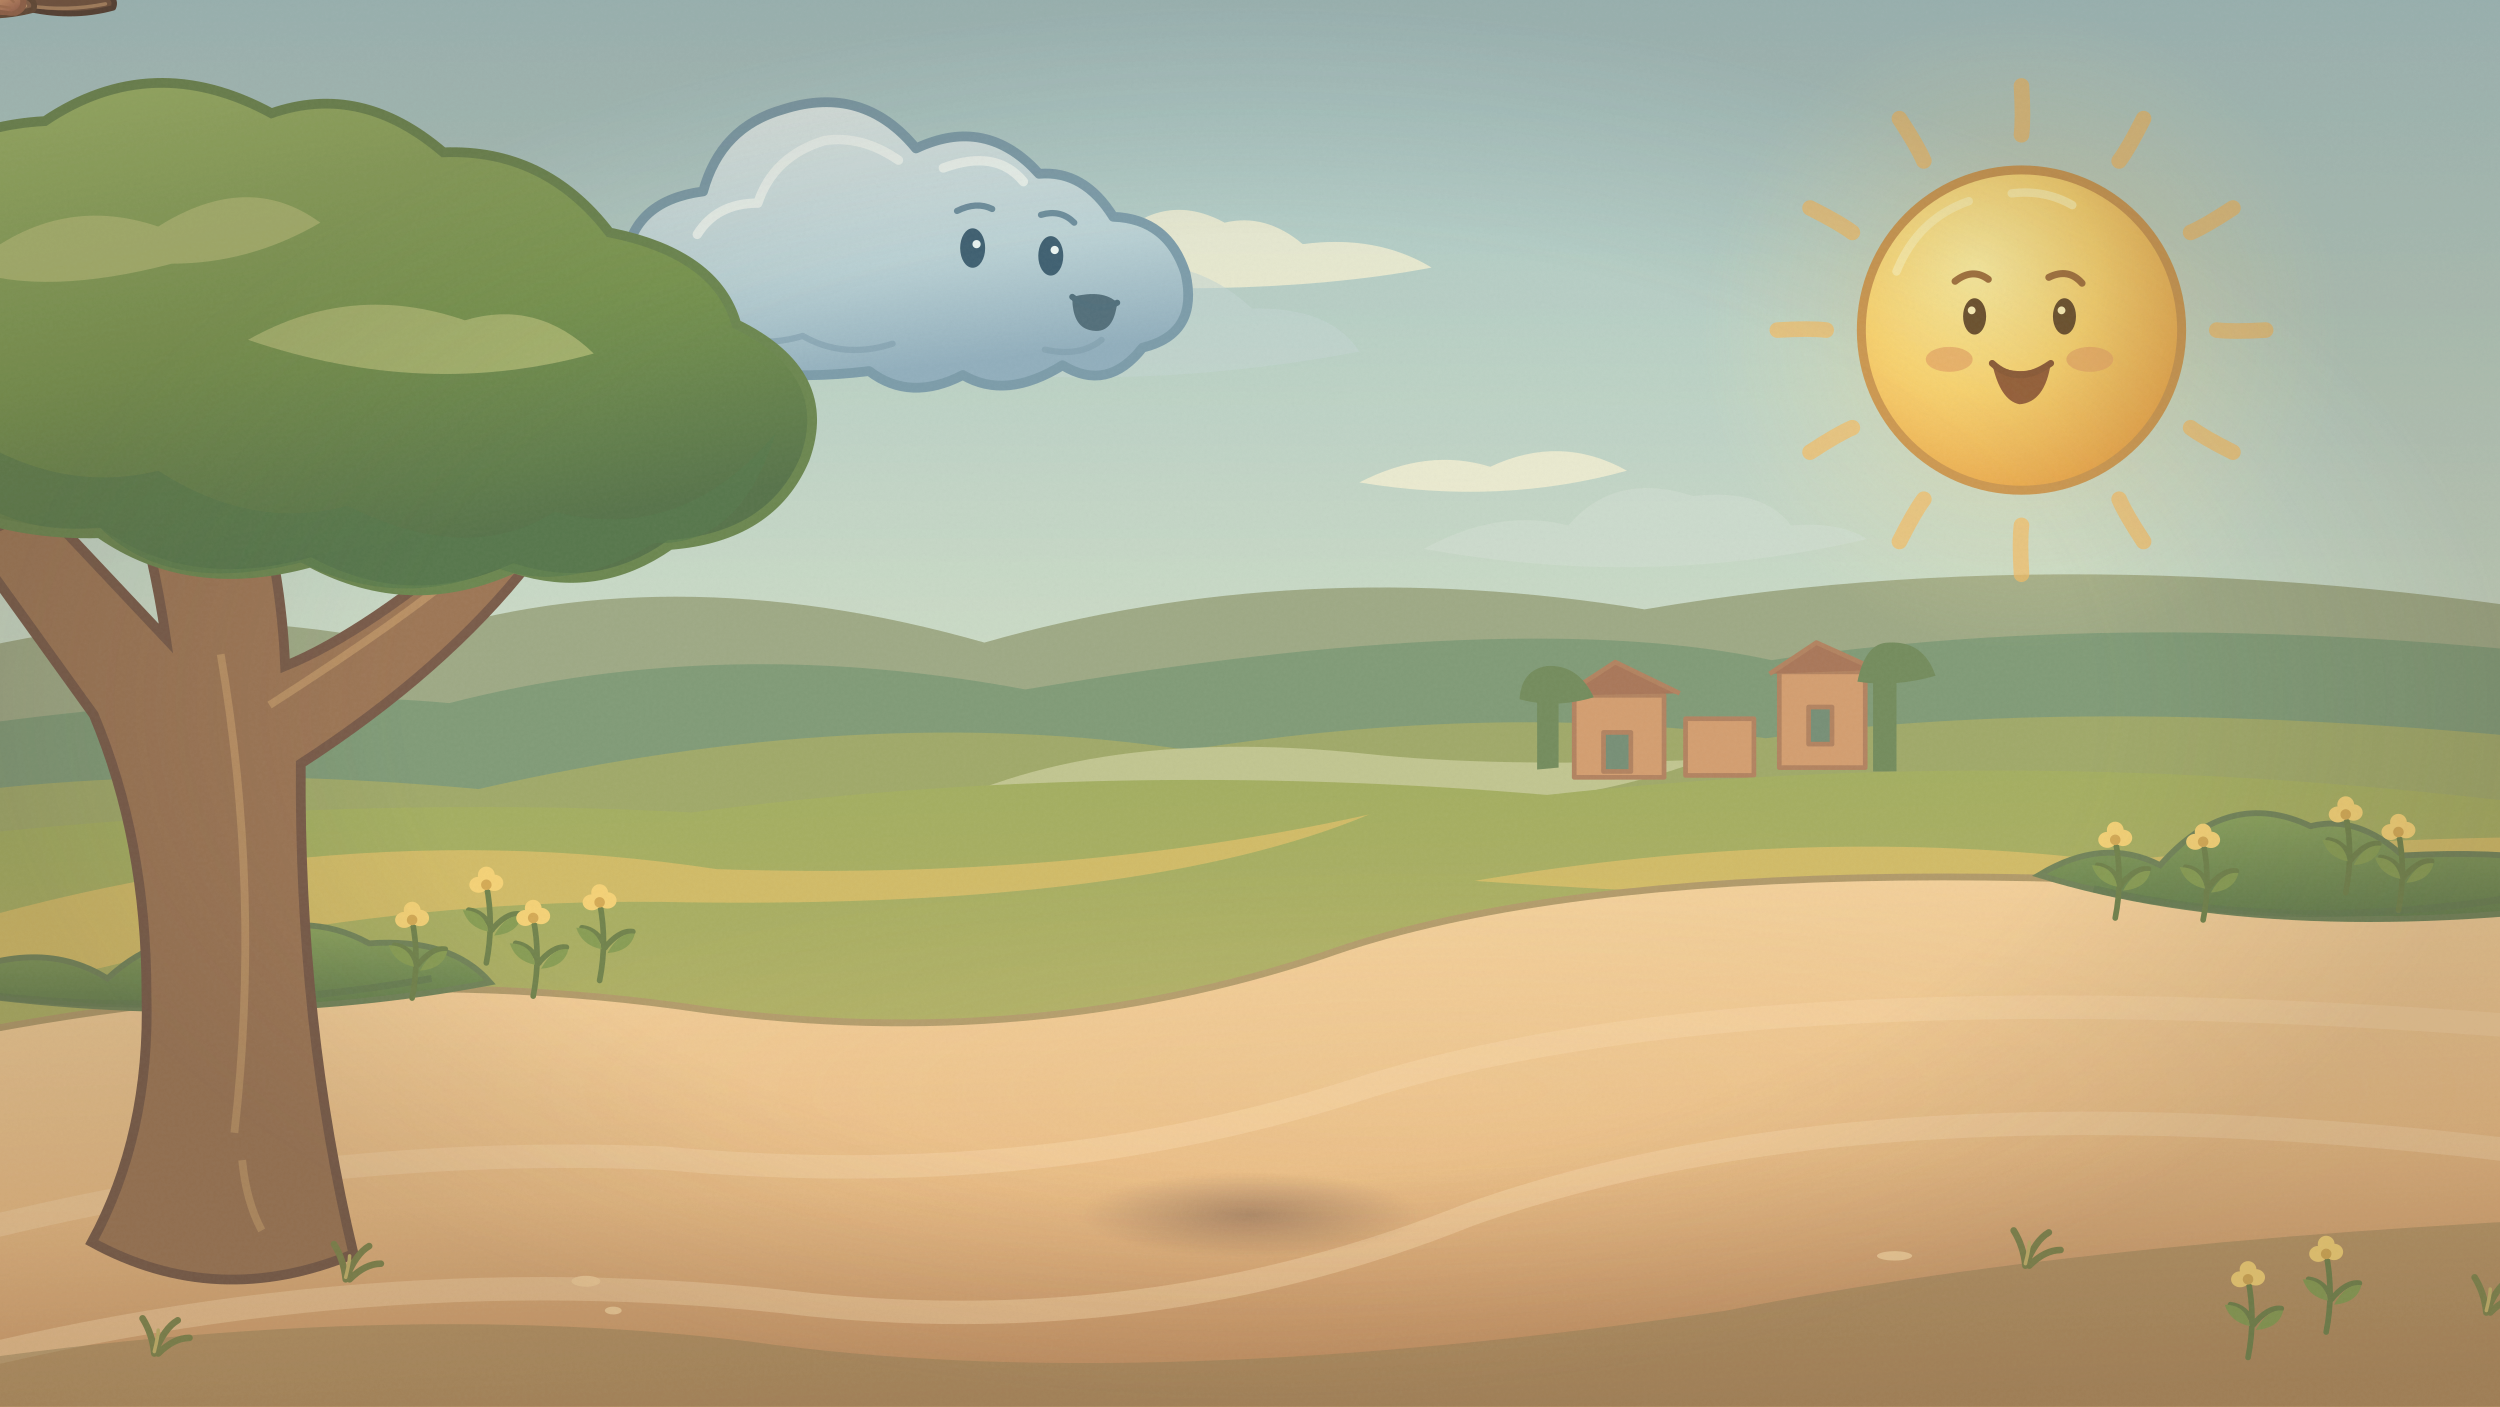
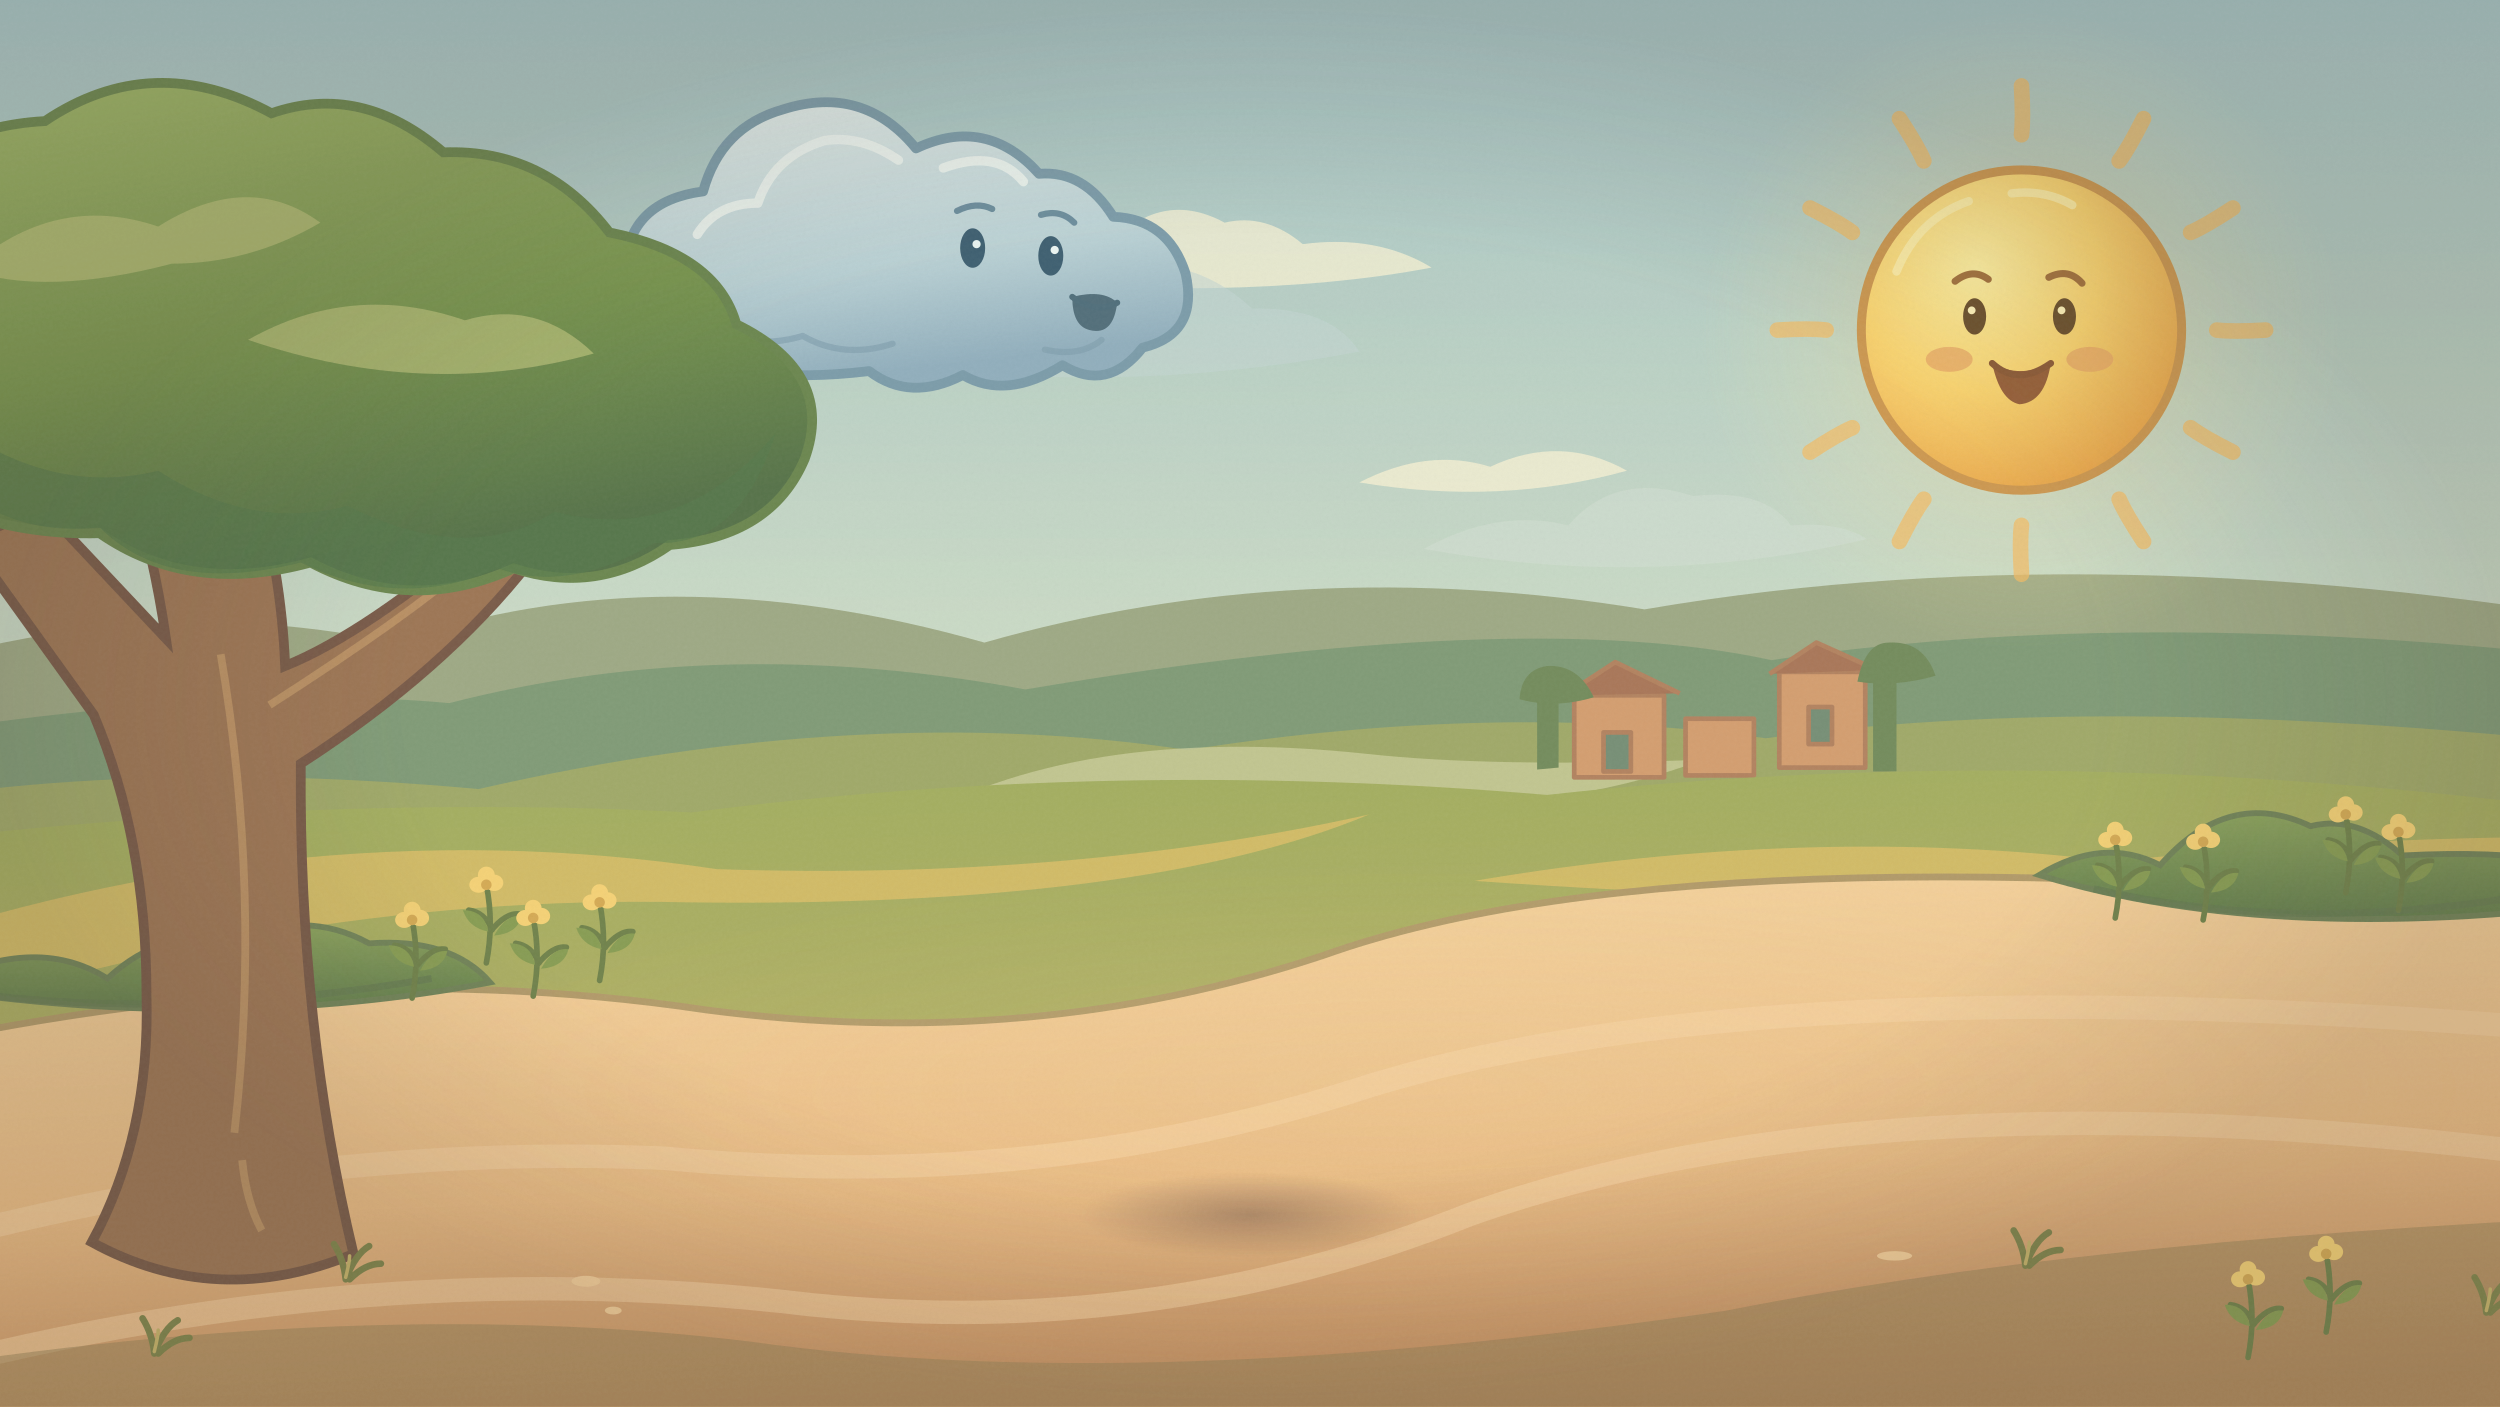
<svg xmlns="http://www.w3.org/2000/svg" id="stage" viewBox="0 0 1280 720" role="img" aria-labelledby="stage-title">
  <defs>
    <linearGradient id="sky" x2="0" y2="1">
      <stop stop-color="#9ab9c4" />
      <stop offset=".7" stop-color="#d9e5c7" />
      <stop offset="1" stop-color="#f5dfa0" />
    </linearGradient>
    <linearGradient id="clear-sky" x2="0" y2="1">
      <stop stop-color="#9bceca" />
      <stop offset=".62" stop-color="#f0e8bd" />
      <stop offset="1" stop-color="#ffe0a0" />
    </linearGradient>
    <linearGradient id="fields" x2=".12" y2="1">
      <stop stop-color="#a1ae60" />
      <stop offset=".58" stop-color="#b4ae65" />
      <stop offset="1" stop-color="#b69c60" />
    </linearGradient>
    <linearGradient id="trail" x2=".18" y2="1">
      <stop stop-color="#f5d5a0" />
      <stop offset=".59" stop-color="#e9bb84" />
      <stop offset="1" stop-color="#c28c5e" />
    </linearGradient>
    <linearGradient id="leaves" x2=".32" y2="1">
      <stop stop-color="#a1b76a" />
      <stop offset=".6" stop-color="#78954f" />
      <stop offset="1" stop-color="#57734a" />
    </linearGradient>
    <linearGradient id="hedge" x2="0" y2="1">
      <stop stop-color="#8ba25d" />
      <stop offset="1" stop-color="#647f4e" />
    </linearGradient>
    <linearGradient id="wind-body" x2=".24" y2="1">
      <stop stop-color="#e5eeeb" />
      <stop offset=".63" stop-color="#bad1d4" />
      <stop offset="1" stop-color="#91aebc" />
    </linearGradient>
    <radialGradient id="warm-halo">
      <stop stop-color="#ffdc88" stop-opacity=".86" />
      <stop offset=".57" stop-color="#ffe598" stop-opacity=".36" />
      <stop offset="1" stop-color="#ffeea8" stop-opacity="0" />
    </radialGradient>
    <radialGradient id="sun-body" cx=".36" cy=".31" r=".74">
      <stop stop-color="#fff0a2" />
      <stop offset=".51" stop-color="#fad470" />
      <stop offset="1" stop-color="#e6a44a" />
    </radialGradient>
    <radialGradient id="path-light">
      <stop stop-color="#fff3bc" stop-opacity=".58" />
      <stop offset="1" stop-color="#ffe6a8" stop-opacity="0" />
    </radialGradient>
    <radialGradient id="shadow">
      <stop stop-color="#5c4340" stop-opacity=".38" />
      <stop offset="1" stop-color="#5c4340" stop-opacity="0" />
    </radialGradient>
    <radialGradient id="vignette">
      <stop offset=".67" stop-color="#413c2c" stop-opacity="0" />
      <stop offset="1" stop-color="#504333" stop-opacity=".16" />
    </radialGradient>
-     <linearGradient id="skin" x2=".72" y2="1">
-       <stop stop-color="#dca77a" />
-       <stop offset=".61" stop-color="#c58b66" />
-       <stop offset="1" stop-color="#9f6650" />
-     </linearGradient>
-     <linearGradient id="coat" x2=".76" y2="1">
-       <stop stop-color="#efbe72" />
-       <stop offset=".58" stop-color="#ce9151" />
-       <stop offset="1" stop-color="#a97045" />
-     </linearGradient>
    <linearGradient id="indigo" x2=".48" y2="1">
      <stop stop-color="#829cb8" />
      <stop offset=".47" stop-color="#5b789c" />
      <stop offset="1" stop-color="#3e5878" />
    </linearGradient>
-     <linearGradient id="turban" x2=".6" y2="1">
-       <stop stop-color="#a2655b" />
-       <stop offset=".55" stop-color="#8a514a" />
-       <stop offset="1" stop-color="#713d3e" />
-     </linearGradient>
+     <clipPath id="shawl-hand-clip" clipPathUnits="userSpaceOnUse">
+       <rect x="-80" y="0" width="160" height="180" />
+     </clipPath>
    <filter id="paper-grain">
      <feTurbulence type="fractalNoise" baseFrequency=".56" numOctaves="3" seed="28" stitchTiles="stitch" />
      <feColorMatrix type="saturate" values="0" />
      <feComponentTransfer>
        <feFuncA type="linear" slope=".086" />
      </feComponentTransfer>
    </filter>
    <path id="ray" d="M0-100q1-8 0-25" stroke="#f3ba60" stroke-width="8" stroke-linecap="round" />
    <g id="sprig">
      <path d="M0 5q4-20 0-40m2 24q8-10 15-9m-14 8q-4-9-12-10" fill="none" stroke="#71834c" stroke-width="2.9" stroke-linecap="round" />
      <path d="M1-11q-10-2-13-11 11 0 13 11Zm3 2q6-11 14-10-2 9-14 10Z" fill="#889d54" />
      <g fill="#f4d176">
        <ellipse cx="-4" cy="-35" rx="4.7" ry="4.1" />
        <ellipse cx="4" cy="-36" rx="4.7" ry="4.2" />
        <circle cy="-40" r="4.3" />
        <circle cy="-35" r="2.7" fill="#d4aa55" />
      </g>
    </g>
    <g id="tuft" fill="none" stroke-linecap="round">
      <path d="M1 5q-1-10-6-18M1 5q5-13 12-17M3 5q8-8 16-8" stroke="#80864d" stroke-width="3.4" />
      <path d="M1 4q2-8 2-11" stroke="#c7b56c" stroke-width="1.8" />
    </g>
    <g id="leaf-shape">
      <path d="M-11 3q12-14 25-7-5 14-25 7Z" fill="currentColor" />
      <path d="M-12 5q12-6 21-7" fill="none" stroke="#87794d" stroke-width="1.2" stroke-linecap="round" />
    </g>
  </defs>
  <g id="distant-land" data-camera-depth="-.17">
    <path d="M-120-100h1520v880H-120z" fill="url(#sky)" />
    <path id="clear-sky-layer" d="M-120-100h1520v880H-120z" fill="url(#clear-sky)" opacity=".18" />
    <g fill="#fff5d4" opacity=".65">
      <path d="M481 141q39-23 82-10 29-36 64-17 21-5 40 11 38-5 66 12-100 19-252 4Z" />
      <path d="M696 247q35-18 67-8 36-17 70 2-65 18-137 6Z" />
    </g>
    <path d="M-120 368q166-72 322-39 137-47 302 0 161-46 338-17 251-43 557 17v130H-120Z" fill="#9ea985" />
    <path d="M-120 388q223-40 350-28 140-36 295-7 254-43 382-15 210-32 492 8v127H-120Z" fill="#819b77" />
    <path d="M-120 424q156-39 365-20 197-45 363-20 160-25 296-6 193-27 494 11v111H-120Z" fill="#a0a969" />
    <path d="M460 424q90-54 240-38 64 7 172 3-75 28-177 24-135-6-235 11Z" fill="#cbce9b" opacity=".77" />
    <g fill="#d39e70" stroke="#b28360" stroke-width="2.4" stroke-linejoin="round">
      <path d="M806 356h46v42h-46Zm57 12h35v29h-35Zm48-24h44v49h-44Z" />
      <path d="M801 356l26-17 33 16m46-10 24-16 31 14" fill="#a97759" />
      <path d="M821 375h14v20h-14Zm105-13h12v19h-12Z" fill="#778f76" />
    </g>
    <g fill="#748c5d">
      <path d="M787 394v-38l5-3 6 4v36m-20-35q1-15 14-17 16-1 24 16-20 6-38 1Z" />
      <path d="M959 395v-51l7-5 5 8v48m-20-46q4-20 16-20 18-1 24 17-21 6-40 3Z" />
    </g>
  </g>
  <g id="sun" transform="translate(1035 169)" stroke-linecap="round" stroke-linejoin="round" data-speaking="false">
    <circle id="sun-halo" r="165" fill="url(#warm-halo)" opacity=".47" />
    <g id="sun-rays" opacity=".68">
      <use href="#ray" />
      <use href="#ray" transform="rotate(30)" />
      <use href="#ray" transform="rotate(60)" />
      <use href="#ray" transform="rotate(90)" />
      <use href="#ray" transform="rotate(120)" />
      <use href="#ray" transform="rotate(150)" />
      <use href="#ray" transform="rotate(180)" />
      <use href="#ray" transform="rotate(210)" />
      <use href="#ray" transform="rotate(240)" />
      <use href="#ray" transform="rotate(270)" />
      <use href="#ray" transform="rotate(300)" />
      <use href="#ray" transform="rotate(330)" />
    </g>
    <circle r="82" fill="url(#sun-body)" stroke="#cc9851" stroke-width="4.6" />
    <path d="M-64-30q11-27 37-36m22-4q17-2 31 6" fill="none" stroke="#fff1ad" stroke-width="4.3" opacity=".83" />
    <g id="sun-eyes" fill="#6d522e">
      <ellipse cx="-24" cy="-7" rx="5.9" ry="9.3" />
      <ellipse cx="22" cy="-7" rx="5.9" ry="9.3" />
      <circle cx="-25.5" cy="-10.1" r="2" fill="#fff3ba" />
      <circle cx="20.5" cy="-10.1" r="2" fill="#fff3ba" />
    </g>
    <path id="sun-lids" d="M-31-5q6 7 13-1m32 0q7 7 14 0" stroke="#78522e" stroke-width="3.7" fill="none" opacity="0" />
    <path d="M-34-25q9-7 17-1m31-1q10-5 17 3" stroke="#a4733e" stroke-width="3.6" fill="none" />
    <ellipse cx="-37" cy="15" rx="12" ry="6.4" fill="#e7a766" opacity=".73" />
    <ellipse cx="35" cy="15" rx="12" ry="6.4" fill="#e7a766" opacity=".73" />
    <path id="sun-mouth" d="M-15 17q14 8 30 0-3 20-16 21-10-2-14-21Z" fill="#97613a" />
    <path d="M-15 17q13 12 30 0" stroke="#8d5c38" stroke-width="3.4" fill="none" />
  </g>
  <g id="shade-clouds" opacity=".56">
    <path d="M380 172q28-29 79-15 16-37 53-37 30 0 48 18 48-11 81 20 40-1 55 22-159 30-316-8Z" fill="#c2d4d1" />
    <path d="M729 281q38-21 74-12 24-28 64-15 36-4 50 15 25-2 39 7-112 26-227 5Z" fill="#d1ddd0" />
  </g>
  <g id="wind" transform="translate(461 137)" stroke-linecap="round" stroke-linejoin="round" data-speaking="false">
    <path d="M-127 25q-27 3-34-12 37 5 43-10-24 3-31-12 24 9 45-1" fill="none" stroke="#b0c9cf" stroke-width="5" opacity=".72" />
    <path d="M-113 22q-25 0-28-22 2-34 40-39 9-33 41-42 41-13 68 20 36-17 63 13 23-2 38 22 28 1 37 29 7 31-22 38-18 23-41 9-29 18-51 5-27 14-48-2-67 8-97-14Z" fill="url(#wind-body)" stroke="#7c9ca9" stroke-width="5" />
    <path d="M-104-17q10-16 31-16 8-24 34-32 19-3 38 10m23 4q27-10 41 7" fill="none" stroke="#edf5ef" stroke-width="4.8" opacity=".88" />
    <path d="M-103 25q23 19 53 10 21 12 46 4m78 3q18 4 29-5" fill="none" stroke="#819fad" stroke-width="3.2" opacity=".66" />
    <g id="wind-eyes" fill="#3f6071">
      <ellipse cx="37" cy="-10" rx="6.4" ry="10.1" />
      <ellipse cx="77" cy="-6" rx="6.4" ry="10.1" />
      <circle cx="39" cy="-12" r="2.1" fill="#eaf4f1" />
      <circle cx="79" cy="-9" r="2.1" fill="#eaf4f1" />
    </g>
    <path id="wind-lids" d="M30-7q6 6 14 0m25 4q7 7 14 0" fill="none" stroke="#456777" stroke-width="3.6" opacity="0" />
    <path d="M29-29q10-5 18-1m25 3q10-3 17 4" fill="none" stroke="#6d8e9d" stroke-width="3.2" />
    <path id="wind-mouth" d="M88 15q16-4 23 3-2 17-14 14-9-2-9-17Z" fill="#536f7a" />
    <path d="M88 15q12 9 23 3" fill="none" stroke="#516f7b" stroke-width="3.1" />
  </g>
  <g id="field">
    <path d="M-100 437q248-32 454-21 214-28 438-9 279-31 580 15v340H-100Z" fill="url(#fields)" />
    <path d="M-90 496q232-85 457-51 181 6 334-28-115 48-349 45-215-5-442 76Zm845-45q171-29 327-10 145-15 281-12v14q-300 30-608 8Z" fill="#d9be68" opacity=".84" />
    <path d="M-100 548q247-63 461-31 167 22 317-28 199-71 692-16v270H-100Z" fill="url(#trail)" stroke="#b19a69" stroke-width="3.5" />
    <path d="M-100 655q222-71 440-62 193 18 361-37 216-66 666-24M-80 713q253-74 495-45 177 18 337-46 233-83 635-19" fill="none" stroke="#f5d0a1" stroke-width="12" opacity=".58" />
    <ellipse id="sun-on-path" cx="729" cy="558" rx="537" ry="119" fill="url(#path-light)" opacity=".15" />
    <path d="M-100 710q273-49 485-23 199 28 499-16 197-39 499-50v126H-100Z" fill="#9d865a" opacity=".54" />
    <g fill="url(#hedge)" stroke="#728459" stroke-width="3">
      <path d="M-37 506q54-29 92-5 29-27 65-19 36-17 69 1 42-3 62 20-137 26-288 3Z" />
      <path d="M1044 448q33-20 62-5 35-40 77-20 24-6 47 15 96-5 123 22-185 26-309-12Z" />
    </g>
    <path d="M-19 508q112 15 240-7m851-46q106 25 236 1" fill="none" stroke="#667c53" stroke-width="3.6" opacity=".7" />
    <g>
      <use href="#sprig" x="211" y="506" />
      <use href="#sprig" x="249" y="488" />
      <use href="#sprig" x="273" y="505" />
      <use href="#sprig" x="307" y="497" />
      <use href="#sprig" x="1083" y="465" />
      <use href="#sprig" x="1128" y="466" />
      <use href="#sprig" x="1201" y="452" />
      <use href="#sprig" x="1228" y="461" />
    </g>
  </g>
  <g id="tree" data-camera-depth=".12">
    <path d="M47 636q30-55 28-127 0-79-27-143l-64-89 37-18 64 68q-13-89-47-142l51-38q53 96 57 194 42-17 105-71l20 18q-43 55-117 103-1 134 27 251-70 29-134-6Z" fill="#9d7655" stroke="#795b49" stroke-width="5" />
    <path d="M113 335q21 123 7 245m18-219q70-45 100-71M124 594q2 21 10 36" fill="none" stroke="#c29969" stroke-width="4" opacity=".74" />
    <g id="tree-crown">
      <path d="M-74 110q40-45 97-48 55-37 116-4 46-16 88 20 52-2 85 41 55 11 65 47 51 25 35 69-17 40-69 44-37 26-80 12-53 24-104-3-62 17-108-15-69 2-125-41Z" fill="url(#leaves)" stroke="#6c8750" stroke-width="5" />
      <path d="M-17 138q45-40 98-22 46-29 83-2-36 21-76 21-65 17-105 3Zm144 36q53-30 111-10 37-11 66 17-86 24-177-7Z" fill="#bbc27b" opacity=".7" />
      <path d="M-23 218q51 36 104 23 48 31 97 18 62 31 106 3 65 17 113-40-18 58-62 56-44 26-80 13-50 22-101-3-68 17-103-18-44 5-75-23Z" fill="#56794c" opacity=".6" />
    </g>
  </g>
  <g id="wind-streams" fill="none" stroke="#f2f0da" stroke-linecap="round" stroke-width="4.4" opacity="0">
    <path d="M560 156q62-9 124 37 76 46 161 46 96 6 174 71" opacity=".67" />
    <path d="M594 190q74 10 130 51 56 30 112 34m64 9q48 10 92 31" opacity=".47" />
    <path d="M313 427q80-36 145-17 94 28 180 20t130 20" opacity=".72" />
    <path d="M561 524q57-9 103-1t90 12q102 9 167-11" opacity=".6" />
    <path d="M594 573q47-6 98 2 56 13 109-7" opacity=".56" />
  </g>
  <g id="blowing-leaves" opacity="0">
    <use href="#leaf-shape" color="#b2a855" />
    <use href="#leaf-shape" color="#9b9c59" />
    <use href="#leaf-shape" color="#cba45f" />
    <use href="#leaf-shape" color="#a3a75c" />
    <use href="#leaf-shape" color="#d6a36a" />
    <use href="#leaf-shape" color="#a69756" />
    <use href="#leaf-shape" color="#e1bb79" />
    <use href="#leaf-shape" color="#8c995b" />
    <use href="#leaf-shape" color="#a7a15b" />
  </g>
  <ellipse id="traveller-shadow" cx="640" cy="622" rx="88" ry="22" fill="url(#shadow)" />
-   <g id="traveller" stroke-linecap="round" stroke-linejoin="round" data-speaking="false">
-     <path id="shawl-tail" d="M-49-190C-73-177-69-145-82-123L-69-108C-44-132-41-159-28-186Z" fill="#587799" stroke="#405b79" stroke-width="3" />
-     <g id="leg-far">
-       <path id="leg-far-cloth" d="M9-91Q21-98 36-90L38-48 39-12Q25-6 13-13L9-48Z" fill="#a89c78" stroke="#756b53" stroke-width="3" />
-       <g id="leg-far-shoe">
-         <path d="M10-12Q24-16 37-10L46-5Q61-3 58 4Q36 10 12 4Z" fill="#71523e" stroke="#543e32" stroke-width="2.8" />
-         <path d="M15 3Q34 6 54 2" fill="none" stroke="#ac8461" stroke-width="1.8" />
-       </g>
-     </g>
-     <g id="leg-near">
-       <path id="leg-near-cloth" d="M-34-94Q-19-99-5-91L-3-50-5-11Q-19-6-31-12L-35-50Z" fill="#d5c69b" stroke="#8e805f" stroke-width="3" />
-       <g id="leg-near-shoe">
-         <path d="M-32-11Q-19-16-5-10L4-4Q20-2 17 5Q-5 11-31 5Z" fill="#87624a" stroke="#624835" stroke-width="3" />
-         <path d="M-27 4Q-7 7 13 3" fill="none" stroke="#c59a70" stroke-width="1.8" />
-       </g>
-     </g>
-     <g id="far-arm">
-       <path id="traveller-far-sleeve-edge" d="M-38-179L-43-117" fill="none" stroke="#90643e" stroke-width="24" />
-       <path id="traveller-far-sleeve" d="M-38-179L-43-117" fill="none" stroke="#bd8e53" stroke-width="18" />
-     </g>
-     <g id="traveller-torso">
-       <path d="M-44-196C-31-209-4-214 19-207Q40-204 50-187L45-144Q44-109 55-74C29-63-20-61-51-73Q-46-109-47-140Z" fill="url(#coat)" stroke="#94683f" stroke-width="3.5" />
-       <path d="M4-197L10-87M-43-78Q1-66 48-78M-25-139Q-31-112-30-94M35-124L34-94" fill="none" stroke="#a87742" stroke-width="2" opacity=".8" />
-       <path d="M-12-200L2-182 14-199M10-180L23-190" fill="none" stroke="#f2d295" stroke-width="3" />
-       <path d="M-6-192L1-181 7-188M-42-83Q2-71 46-83" fill="none" stroke="#e4b96e" stroke-width="1.8" />
-       <g fill="#8d643d">
-         <circle cx="7" cy="-164" r="2.1" />
-         <circle cx="8" cy="-145" r="2.1" />
-         <circle cx="9" cy="-126" r="2.1" />
-       </g>
-       <path d="M19-140Q29-137 36-141L35-124Q26-120 20-125Z" fill="#c68c4d" stroke="#ae793e" stroke-width="1.6" />
-     </g>
-     <g id="near-arm">
-       <path id="traveller-sleeve-edge" d="M42-177L57-112" fill="none" stroke="#986b42" stroke-width="25" />
-       <path id="traveller-sleeve" d="M42-177L57-112" fill="none" stroke="#d09a59" stroke-width="19" />
-       <path id="traveller-cuff" fill="none" stroke="#e6bd7b" stroke-width="3" />
-       <g id="traveller-hand">
-         <path d="M-9-5Q-5-10 0-7Q7-9 11-3Q15 4 8 7L-8 6Z" fill="url(#skin)" stroke="#95634a" stroke-width="2.2" />
-         <path d="M1-4Q6-4 7 1M-1 3Q3 5 7 3" fill="none" stroke="#a87152" stroke-width="1.4" />
-       </g>
-     </g>
-     <g id="traveller-far-hand">
-       <path d="M-8-5Q-4-10 1-7Q8-8 11-2Q13 5 6 7L-7 5Z" fill="url(#skin)" stroke="#95634a" stroke-width="2.1" />
-       <path d="M2-4L7 1M-1 3L5 4" fill="none" stroke="#a87152" stroke-width="1.3" />
-     </g>
-     <g id="traveller-head" transform="translate(5 -200)">
-       <path d="M-12 12L-11-12 16-16 19 11Q5 24-12 12Z" fill="url(#skin)" stroke="#956044" stroke-width="2.8" />
-       <path d="M-26-45C-29-69-15-87 8-87C29-87 45-73 45-51L44-39Q45-33 55-27Q59-22 52-19L46-18C46-2 36 11 19 13C-5 13-25-6-26-29Z" fill="url(#skin)" stroke="#98684f" stroke-width="3" />
-       <path d="M-24-40C-32-56-43-50-40-38Q-36-23-25-28" fill="#c48961" stroke="#98684f" stroke-width="2.5" />
-       <path d="M-34-42Q-28-47-27-35L-32-34" fill="none" stroke="#a56b4e" stroke-width="1.7" />
-       <path d="M-24-37Q-19-21-9-15L-5-23Q6-17 15-18Q31-24 45-16L46-4C39 5 35 17 23 23L20 17 13 24 9 17 1 20C-12 9-24-4-26-20Z" fill="#57443b" />
-       <path d="M-16-16Q-9 2 4 9M-7-7Q2 11 13 14M22 3L21 15M33-2L28 12" fill="none" stroke="#876b54" stroke-width="1.5" opacity=".7" />
-       <path id="traveller-mouth" d="M23-14Q32-17 40-13Q35-5 26-7Z" fill="#e5ac85" />
-       <path d="M16-18Q23-25 30-18Q35-21 43-17L42-12Q34-13 29-15Q23-12 16-13Z" fill="#4e3a32" />
-       <g id="traveller-eyes">
-         <path d="M28-46Q35-51 42-45Q36-40 29-43Z" fill="#f6ead3" />
-         <ellipse cx="36" cy="-45" rx="3.3" ry="4.1" fill="#38352b" />
-         <circle cx="37" cy="-46.2" r="1" fill="#fff7de" />
-       </g>
-       <path id="traveller-lids" d="M28-45Q35-40 42-45" fill="none" stroke="#604535" stroke-width="2" opacity="0" />
-       <path d="M27-55Q35-58 42-54M44-39Q39-33 42-29" fill="none" stroke="#73503d" stroke-width="2.2" />
-       <path d="M-36-53C-47-69-40-88-27-99C-12-113 12-118 32-108C51-100 59-86 54-67L46-56Q30-62 19-68C3-61-14-56-31-53Z" fill="url(#turban)" stroke="#71443f" stroke-width="3.3" />
-       <path d="M-34-61C-8-67 18-81 41-100M-39-72C-14-81 3-90 22-110M-34-84Q-17-96 1-109M-22-56Q15-69 48-88M-4-62Q25-73 53-78M21-68L46-60" fill="none" stroke="#c5917e" stroke-width="2.4" />
-       <path d="M-29-93Q-16-106-2-108M-31-65Q-6-72 13-84" fill="none" stroke="#e0b29a" stroke-width="1.7" opacity=".75" />
-     </g>
+   <g id="traveller" data-speaking="false" />
+   <g id="traveller-props" stroke-linecap="round" stroke-linejoin="round">
    <g id="shawl-cloth">
-       <path id="shawl-main" fill="url(#indigo)" stroke="#3f5977" stroke-width="3.1" />
+       <path id="shawl-main" fill="url(#indigo)" stroke="#3f5977" stroke-width="2.2" />
      <path id="shawl-front-fold" fill="#344e70" opacity=".16" />
-       <path id="shawl-fold-line" fill="none" stroke="#aec3d0" stroke-width="2.2" opacity=".8" />
-       <path id="shawl-hem" fill="none" stroke="#d4d6bf" stroke-width="2.2" stroke-dasharray="3 4" />
-       <path id="shawl-fringe" fill="none" stroke="#aabcc3" stroke-width="1.7" />
-     </g>
-     <g id="shawl-grips" fill="url(#skin)" stroke="#95634a" stroke-width="1.6" opacity="1">
-       <path id="shawl-far-grip" d="M-4-3Q0-8 4-4L6 1Q5 5 2 3L0-1" opacity="0" />
-       <path id="shawl-near-grip" d="M-4-3Q0-8 4-4L6 1Q5 5 2 3L0-1" opacity="0" />
+       <path id="shawl-fold-line" fill="none" stroke="#aec3d0" stroke-width="1.5" opacity=".8" />
+       <path id="shawl-hem" fill="none" stroke="#e4dfc2" stroke-width="1.7" />
+       <path id="shawl-hem-stitch" fill="none" stroke="#ece7d4" stroke-width="1.1" stroke-dasharray="2 3" />
+       <path id="shawl-fringe" fill="none" stroke="#b9c8cd" stroke-width="1.25" />
+     </g>
+     <g id="shawl-left-hand" data-shawl-hand="0" data-shawl-contact="true">
+       <g clip-path="url(#shawl-hand-clip)" />
+     </g>
+     <g id="shawl-right-hand" data-shawl-hand="1" data-shawl-contact="true">
+       <g clip-path="url(#shawl-hand-clip)" />
    </g>
  </g>
  <g id="near-meadow" data-camera-depth=".18">
    <use href="#tuft" x="176" y="650" />
    <use href="#tuft" x="78" y="688" />
    <use href="#sprig" x="1151" y="690" />
    <use href="#sprig" x="1191" y="677" />
    <use href="#tuft" x="1036" y="643" />
    <use href="#tuft" x="1272" y="667" />
    <g fill="#f4cf9a">
      <ellipse cx="300" cy="656" rx="7.4" ry="2.8" />
      <ellipse cx="314" cy="671" rx="4.3" ry="2" />
      <ellipse cx="970" cy="643" rx="9" ry="2.4" />
    </g>
  </g>
  <path d="M0 0h1280v720H0z" filter="url(#paper-grain)" opacity=".57" pointer-events="none" />
  <path d="M0 0h1280v720H0z" fill="url(#vignette)" pointer-events="none" />
</svg>
